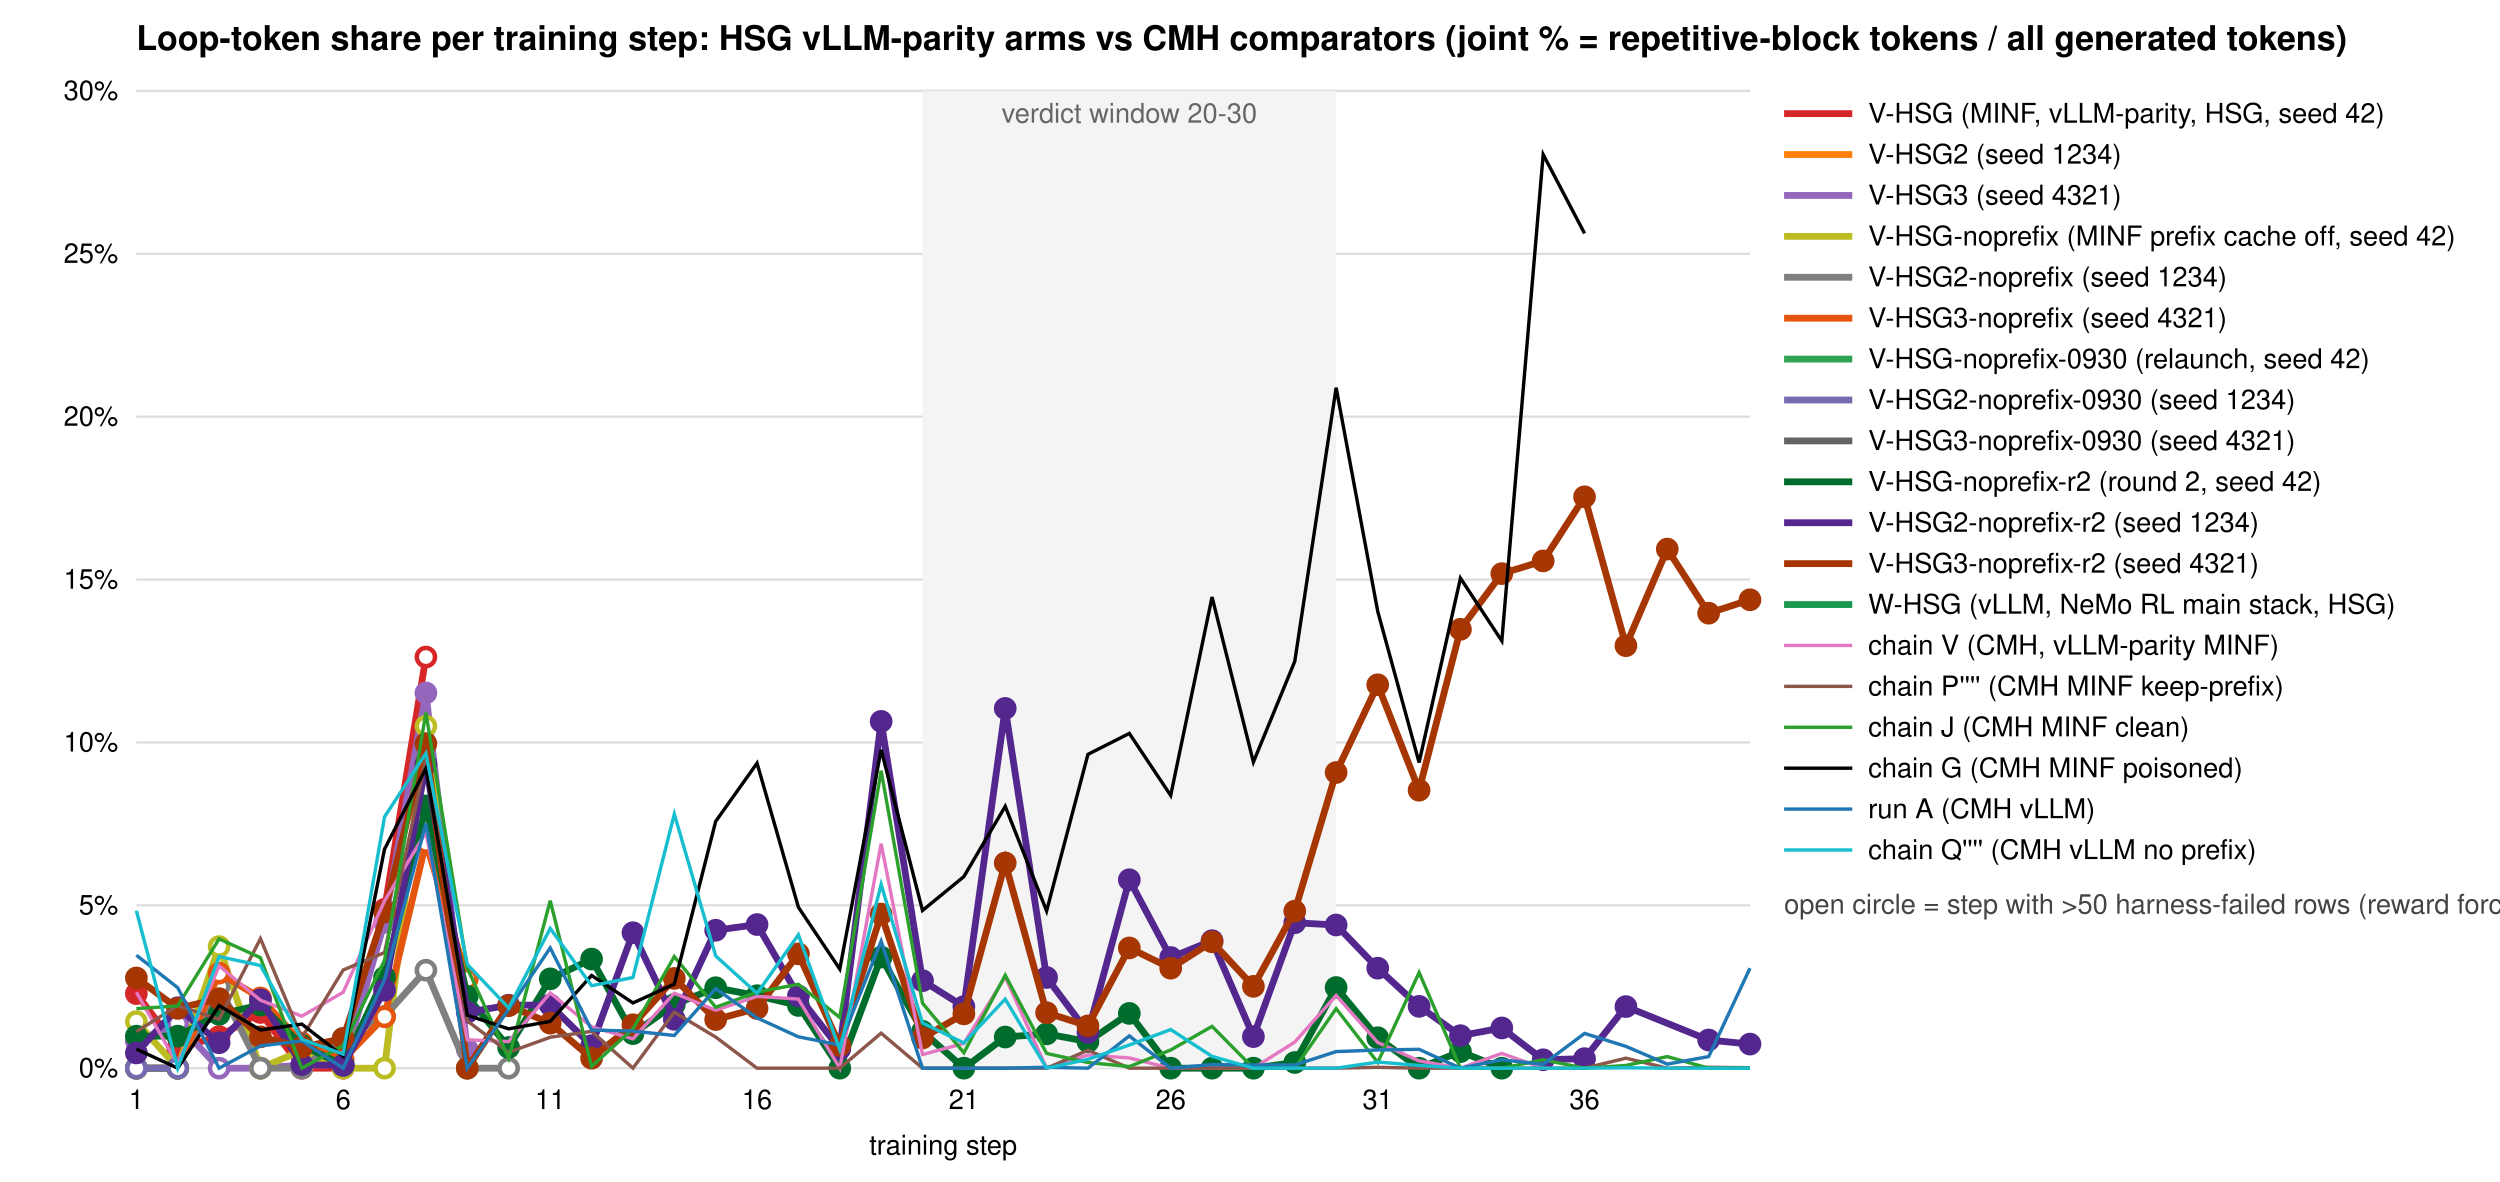
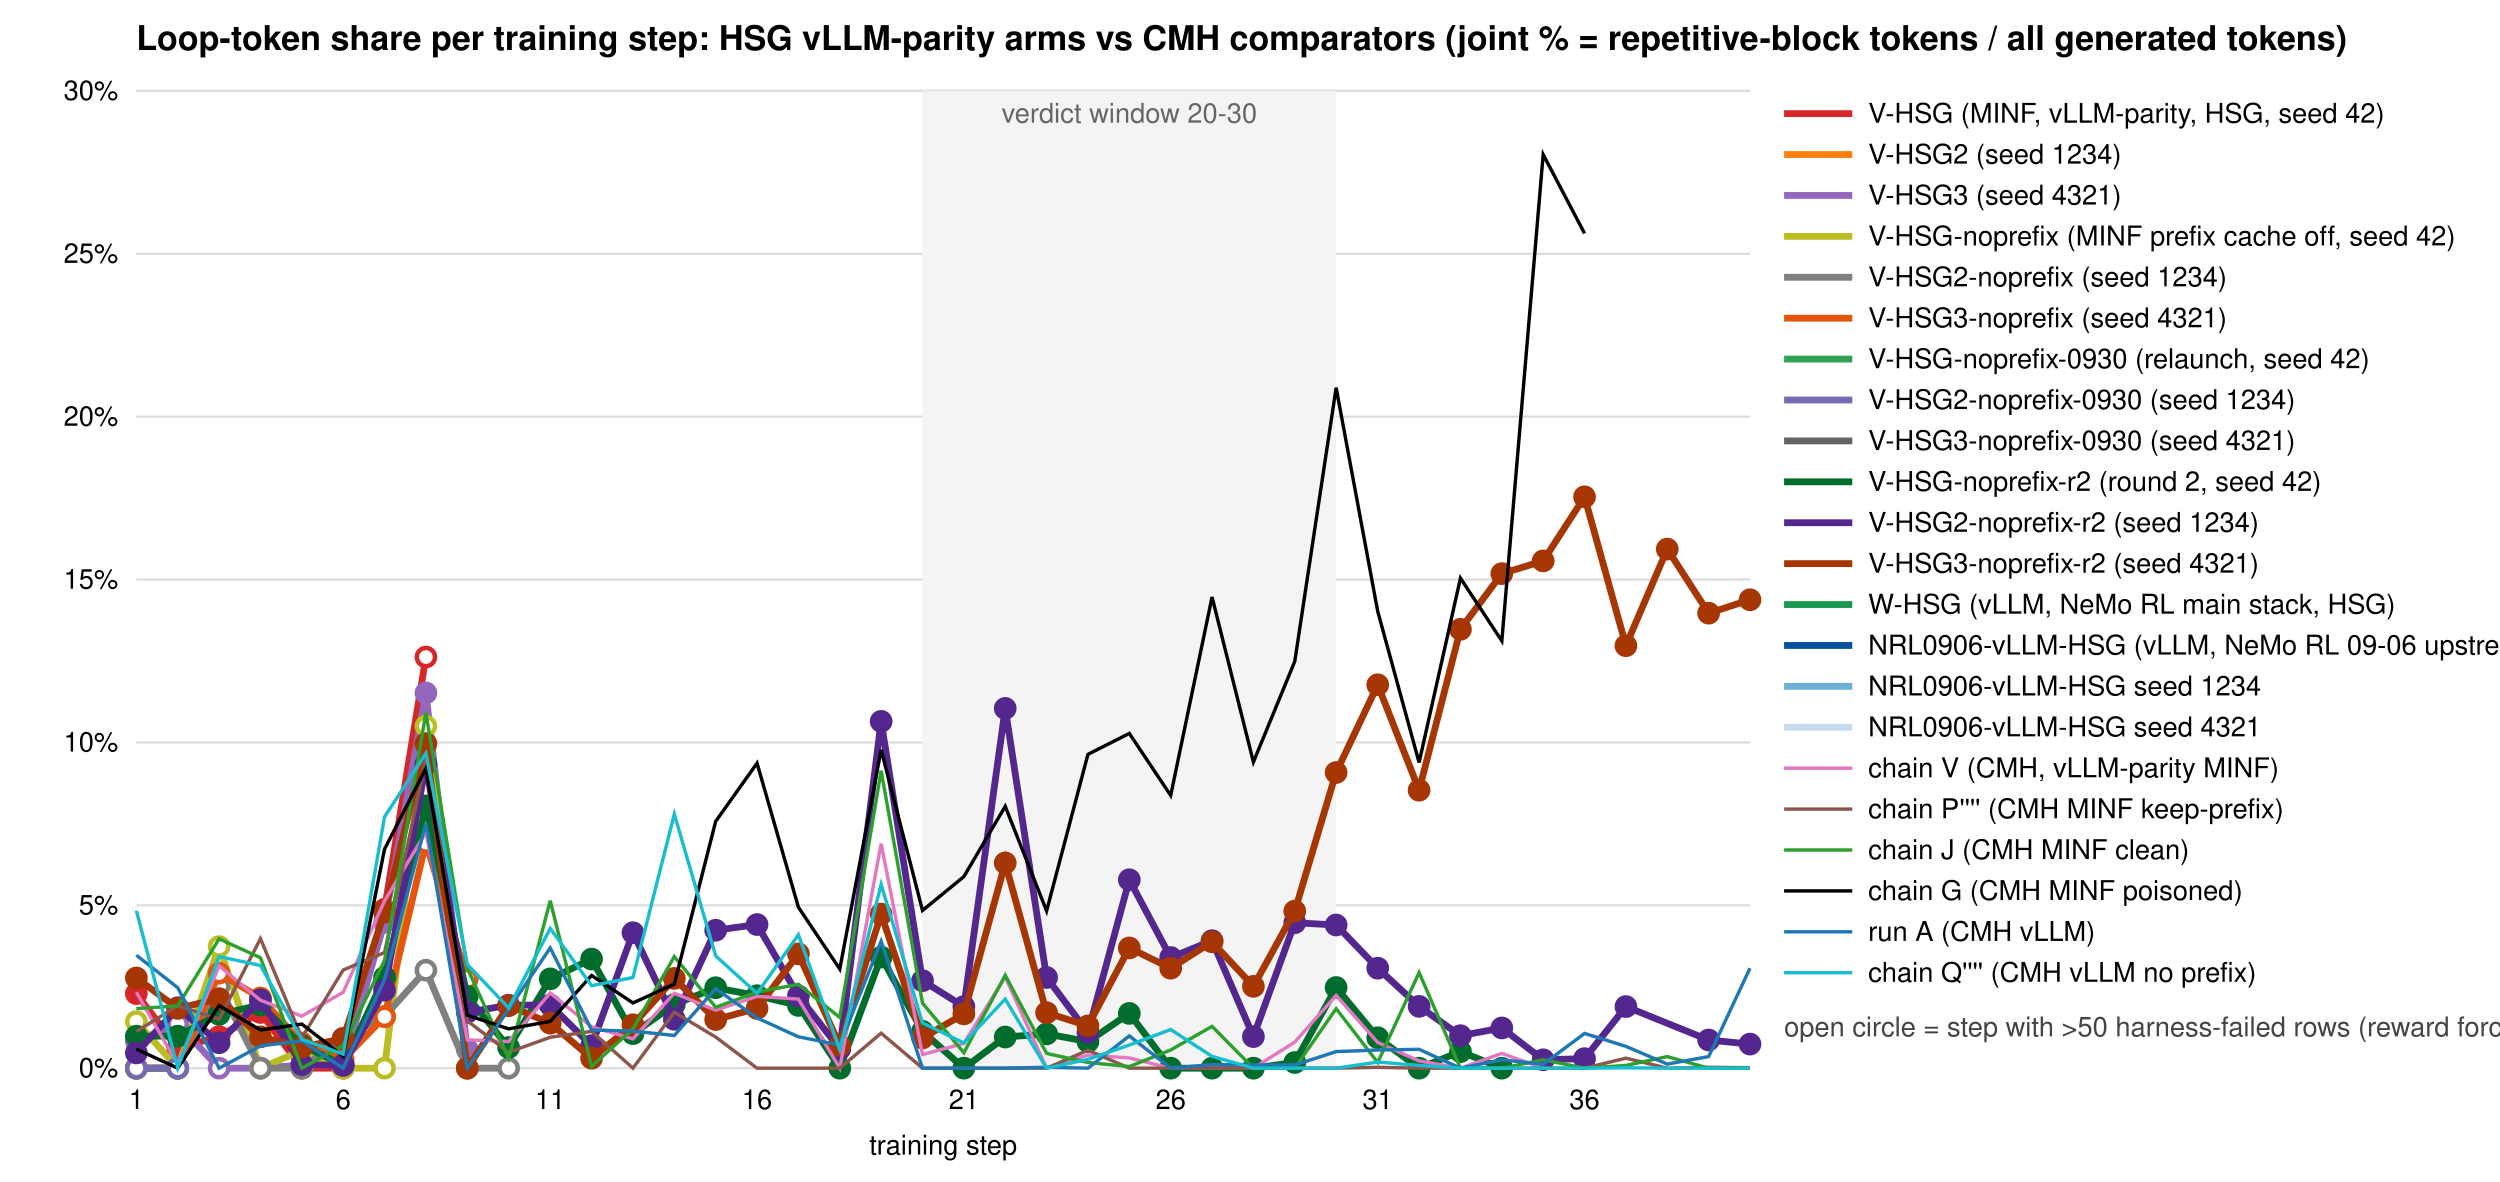
<svg xmlns="http://www.w3.org/2000/svg" width="1100" height="520" font-family="Helvetica,Arial" font-size="12">
  <rect width="1100" height="520" fill="white" />
  <text x="60" y="22" font-size="15" font-weight="bold">Loop-token share per training step: HSG vLLM-parity arms vs CMH comparators (joint % = repetitive-block tokens / all generated tokens)</text>
  <line x1="60" y1="470.0" x2="770" y2="470.0" stroke="#ddd" />
  <text x="52" y="474.0" text-anchor="end">0%</text>
  <line x1="60" y1="398.333" x2="770" y2="398.333" stroke="#ddd" />
  <text x="52" y="402.333" text-anchor="end">5%</text>
  <line x1="60" y1="326.667" x2="770" y2="326.667" stroke="#ddd" />
  <text x="52" y="330.667" text-anchor="end">10%</text>
  <line x1="60" y1="255.0" x2="770" y2="255.0" stroke="#ddd" />
  <text x="52" y="259.0" text-anchor="end">15%</text>
  <line x1="60" y1="183.333" x2="770" y2="183.333" stroke="#ddd" />
  <text x="52" y="187.333" text-anchor="end">20%</text>
  <line x1="60" y1="111.667" x2="770" y2="111.667" stroke="#ddd" />
  <text x="52" y="115.667" text-anchor="end">25%</text>
  <line x1="60" y1="40.0" x2="770" y2="40.0" stroke="#ddd" />
  <text x="52" y="44.0" text-anchor="end">30%</text>
  <text x="60.0" y="488" text-anchor="middle">1</text>
  <text x="151.026" y="488" text-anchor="middle">6</text>
  <text x="242.051" y="488" text-anchor="middle">11</text>
  <text x="333.077" y="488" text-anchor="middle">16</text>
  <text x="424.103" y="488" text-anchor="middle">21</text>
  <text x="515.128" y="488" text-anchor="middle">26</text>
  <text x="606.154" y="488" text-anchor="middle">31</text>
  <text x="697.179" y="488" text-anchor="middle">36</text>
  <text x="415.0" y="508" text-anchor="middle">training step</text>
  <rect x="405.897" y="40" width="182.051" height="430" fill="#f4f4f4" />
  <text x="496.923" y="54" text-anchor="middle" fill="#666">verdict window 20-30</text>
  <polyline fill="none" stroke="#d62728" stroke-width="3" points="60.0,437.2 78.2,461.2 96.4,456.1 114.6,445.5 132.8,470.0 151.0,470.0 169.2,400.1 187.4,289.1" />
  <circle cx="60.0" cy="437.2" r="4" fill="#d62728" stroke="#d62728" stroke-width="2" />
  <circle cx="78.2" cy="461.2" r="4" fill="#d62728" stroke="#d62728" stroke-width="2" />
  <circle cx="96.4" cy="456.1" r="4" fill="#d62728" stroke="#d62728" stroke-width="2" />
  <circle cx="114.6" cy="445.5" r="4" fill="#d62728" stroke="#d62728" stroke-width="2" />
  <circle cx="132.8" cy="470.0" r="4" fill="white" stroke="#d62728" stroke-width="2" />
  <circle cx="151.0" cy="470.0" r="4" fill="white" stroke="#d62728" stroke-width="2" />
  <circle cx="169.2" cy="400.1" r="4" fill="white" stroke="#d62728" stroke-width="2" />
  <circle cx="187.4" cy="289.1" r="4" fill="white" stroke="#d62728" stroke-width="2" />
  <line x1="785" y1="50" x2="815" y2="50" stroke="#d62728" stroke-width="3" />
  <text x="822" y="54">V-HSG (MINF, vLLM-parity, HSG, seed 42)</text>
  <polyline fill="none" stroke="#ff7f0e" stroke-width="3" points="60.0,470.0 78.2,470.0" />
  <circle cx="60.0" cy="470.0" r="4" fill="white" stroke="#ff7f0e" stroke-width="2" />
  <circle cx="78.2" cy="470.0" r="4" fill="white" stroke="#ff7f0e" stroke-width="2" />
  <line x1="785" y1="68" x2="815" y2="68" stroke="#ff7f0e" stroke-width="3" />
  <text x="822" y="72">V-HSG2 (seed 1234)</text>
  <polyline fill="none" stroke="#9467bd" stroke-width="3" points="60.0,458.1 78.2,450.5 96.4,470.0 114.6,470.0 132.8,468.6 151.0,468.5 169.2,405.8 187.4,304.9 205.6,461.8" />
  <circle cx="60.0" cy="458.1" r="4" fill="white" stroke="#9467bd" stroke-width="2" />
  <circle cx="78.2" cy="450.5" r="4" fill="white" stroke="#9467bd" stroke-width="2" />
  <circle cx="96.4" cy="470.0" r="4" fill="white" stroke="#9467bd" stroke-width="2" />
  <circle cx="114.6" cy="470.0" r="4" fill="white" stroke="#9467bd" stroke-width="2" />
  <circle cx="132.8" cy="468.6" r="4" fill="white" stroke="#9467bd" stroke-width="2" />
  <circle cx="151.0" cy="468.5" r="4" fill="white" stroke="#9467bd" stroke-width="2" />
  <circle cx="169.2" cy="405.8" r="4" fill="#9467bd" stroke="#9467bd" stroke-width="2" />
  <circle cx="187.4" cy="304.9" r="4" fill="#9467bd" stroke="#9467bd" stroke-width="2" />
  <circle cx="205.6" cy="461.8" r="4" fill="#9467bd" stroke="#9467bd" stroke-width="2" />
  <line x1="785" y1="86" x2="815" y2="86" stroke="#9467bd" stroke-width="3" />
  <text x="822" y="90">V-HSG3 (seed 4321)</text>
  <polyline fill="none" stroke="#bcbd22" stroke-width="3" points="60.0,449.5 78.2,470.0 96.4,416.5 114.6,470.0 132.8,462.2 151.0,470.0 169.2,470.0 187.4,319.5 205.6,470.0" />
  <circle cx="60.0" cy="449.5" r="4" fill="white" stroke="#bcbd22" stroke-width="2" />
  <circle cx="78.2" cy="470.0" r="4" fill="#bcbd22" stroke="#bcbd22" stroke-width="2" />
  <circle cx="96.4" cy="416.5" r="4" fill="white" stroke="#bcbd22" stroke-width="2" />
  <circle cx="114.6" cy="470.0" r="4" fill="white" stroke="#bcbd22" stroke-width="2" />
  <circle cx="132.8" cy="462.2" r="4" fill="white" stroke="#bcbd22" stroke-width="2" />
  <circle cx="151.0" cy="470.0" r="4" fill="white" stroke="#bcbd22" stroke-width="2" />
  <circle cx="169.2" cy="470.0" r="4" fill="white" stroke="#bcbd22" stroke-width="2" />
  <circle cx="187.4" cy="319.5" r="4" fill="white" stroke="#bcbd22" stroke-width="2" />
  <circle cx="205.6" cy="470.0" r="4" fill="white" stroke="#bcbd22" stroke-width="2" />
  <line x1="785" y1="104" x2="815" y2="104" stroke="#bcbd22" stroke-width="3" />
  <text x="822" y="108">V-HSG-noprefix (MINF prefix cache off, seed 42)</text>
  <polyline fill="none" stroke="#7f7f7f" stroke-width="3" points="60.0,470.0 78.2,470.0 96.4,434.0 114.6,470.0 132.8,470.0 151.0,456.8 169.2,447.2 187.4,426.9 205.6,470.0 223.8,470.0" />
  <circle cx="60.0" cy="470.0" r="4" fill="white" stroke="#7f7f7f" stroke-width="2" />
  <circle cx="78.2" cy="470.0" r="4" fill="white" stroke="#7f7f7f" stroke-width="2" />
  <circle cx="96.4" cy="434.0" r="4" fill="white" stroke="#7f7f7f" stroke-width="2" />
  <circle cx="114.6" cy="470.0" r="4" fill="white" stroke="#7f7f7f" stroke-width="2" />
  <circle cx="132.8" cy="470.0" r="4" fill="white" stroke="#7f7f7f" stroke-width="2" />
  <circle cx="151.0" cy="456.8" r="4" fill="white" stroke="#7f7f7f" stroke-width="2" />
  <circle cx="169.2" cy="447.2" r="4" fill="white" stroke="#7f7f7f" stroke-width="2" />
  <circle cx="187.4" cy="426.9" r="4" fill="white" stroke="#7f7f7f" stroke-width="2" />
  <circle cx="205.6" cy="470.0" r="4" fill="white" stroke="#7f7f7f" stroke-width="2" />
  <circle cx="223.8" cy="470.0" r="4" fill="white" stroke="#7f7f7f" stroke-width="2" />
  <line x1="785" y1="122" x2="815" y2="122" stroke="#7f7f7f" stroke-width="3" />
  <text x="822" y="126">V-HSG2-noprefix (seed 1234)</text>
  <polyline fill="none" stroke="#e6550d" stroke-width="3" points="60.0,470.0 78.2,470.0 96.4,428.2 114.6,439.1 132.8,458.9 151.0,466.2 169.2,447.4 187.4,370.7 205.6,430.8" />
  <circle cx="60.0" cy="470.0" r="4" fill="white" stroke="#e6550d" stroke-width="2" />
  <circle cx="78.2" cy="470.0" r="4" fill="white" stroke="#e6550d" stroke-width="2" />
  <circle cx="96.4" cy="428.2" r="4" fill="white" stroke="#e6550d" stroke-width="2" />
  <circle cx="114.6" cy="439.1" r="4" fill="white" stroke="#e6550d" stroke-width="2" />
  <circle cx="132.8" cy="458.9" r="4" fill="white" stroke="#e6550d" stroke-width="2" />
  <circle cx="151.0" cy="466.2" r="4" fill="#e6550d" stroke="#e6550d" stroke-width="2" />
  <circle cx="169.2" cy="447.4" r="4" fill="white" stroke="#e6550d" stroke-width="2" />
  <circle cx="187.4" cy="370.7" r="4" fill="white" stroke="#e6550d" stroke-width="2" />
  <circle cx="205.6" cy="430.8" r="4" fill="white" stroke="#e6550d" stroke-width="2" />
  <line x1="785" y1="140" x2="815" y2="140" stroke="#e6550d" stroke-width="3" />
  <text x="822" y="144">V-HSG3-noprefix (seed 4321)</text>
  <polyline fill="none" stroke="#31a354" stroke-width="3" points="60.0,470.0 78.2,470.0" />
  <circle cx="60.0" cy="470.0" r="4" fill="white" stroke="#31a354" stroke-width="2" />
  <circle cx="78.2" cy="470.0" r="4" fill="white" stroke="#31a354" stroke-width="2" />
  <line x1="785" y1="158" x2="815" y2="158" stroke="#31a354" stroke-width="3" />
  <text x="822" y="162">V-HSG-noprefix-0930 (relaunch, seed 42)</text>
  <polyline fill="none" stroke="#756bb1" stroke-width="3" points="60.0,470.0 78.2,470.0" />
  <circle cx="60.0" cy="470.0" r="4" fill="white" stroke="#756bb1" stroke-width="2" />
  <circle cx="78.2" cy="470.0" r="4" fill="white" stroke="#756bb1" stroke-width="2" />
  <line x1="785" y1="176" x2="815" y2="176" stroke="#756bb1" stroke-width="3" />
  <text x="822" y="180">V-HSG2-noprefix-0930 (seed 1234)</text>
  <line x1="785" y1="194" x2="815" y2="194" stroke="#636363" stroke-width="3" />
  <text x="822" y="198">V-HSG3-noprefix-0930 (seed 4321)</text>
  <polyline fill="none" stroke="#006d2c" stroke-width="3" points="60.0,455.9 78.2,455.9 96.4,446.3 114.6,442.2 132.8,460.0 151.0,468.6 169.2,430.0 187.4,354.6 205.6,438.4 223.8,460.9 242.1,430.7 260.3,422.0 278.5,454.8 296.7,442.0 314.9,434.6 333.1,438.1 351.3,442.4 369.5,470.0 387.7,421.1 405.9,453.8 424.1,470.0 442.3,456.3 460.5,454.9 478.7,458.3 496.9,445.9 515.1,470.0 533.3,470.0 551.5,470.0 569.7,467.5 587.9,434.5 606.2,456.6 624.4,470.0 642.6,462.7 660.8,470.0" />
  <circle cx="60.0" cy="455.9" r="4" fill="#006d2c" stroke="#006d2c" stroke-width="2" />
  <circle cx="78.2" cy="455.9" r="4" fill="#006d2c" stroke="#006d2c" stroke-width="2" />
  <circle cx="96.4" cy="446.3" r="4" fill="#006d2c" stroke="#006d2c" stroke-width="2" />
  <circle cx="114.6" cy="442.2" r="4" fill="#006d2c" stroke="#006d2c" stroke-width="2" />
  <circle cx="132.8" cy="460.0" r="4" fill="#006d2c" stroke="#006d2c" stroke-width="2" />
  <circle cx="151.0" cy="468.6" r="4" fill="#006d2c" stroke="#006d2c" stroke-width="2" />
  <circle cx="169.2" cy="430.0" r="4" fill="#006d2c" stroke="#006d2c" stroke-width="2" />
  <circle cx="187.4" cy="354.6" r="4" fill="#006d2c" stroke="#006d2c" stroke-width="2" />
  <circle cx="205.6" cy="438.4" r="4" fill="#006d2c" stroke="#006d2c" stroke-width="2" />
  <circle cx="223.8" cy="460.9" r="4" fill="#006d2c" stroke="#006d2c" stroke-width="2" />
  <circle cx="242.1" cy="430.7" r="4" fill="#006d2c" stroke="#006d2c" stroke-width="2" />
  <circle cx="260.3" cy="422.0" r="4" fill="#006d2c" stroke="#006d2c" stroke-width="2" />
  <circle cx="278.5" cy="454.8" r="4" fill="#006d2c" stroke="#006d2c" stroke-width="2" />
  <circle cx="296.7" cy="442.0" r="4" fill="#006d2c" stroke="#006d2c" stroke-width="2" />
  <circle cx="314.9" cy="434.6" r="4" fill="#006d2c" stroke="#006d2c" stroke-width="2" />
  <circle cx="333.1" cy="438.1" r="4" fill="#006d2c" stroke="#006d2c" stroke-width="2" />
  <circle cx="351.3" cy="442.4" r="4" fill="#006d2c" stroke="#006d2c" stroke-width="2" />
  <circle cx="369.5" cy="470.0" r="4" fill="#006d2c" stroke="#006d2c" stroke-width="2" />
  <circle cx="387.7" cy="421.1" r="4" fill="#006d2c" stroke="#006d2c" stroke-width="2" />
  <circle cx="405.9" cy="453.8" r="4" fill="#006d2c" stroke="#006d2c" stroke-width="2" />
  <circle cx="424.1" cy="470.0" r="4" fill="#006d2c" stroke="#006d2c" stroke-width="2" />
  <circle cx="442.3" cy="456.3" r="4" fill="#006d2c" stroke="#006d2c" stroke-width="2" />
  <circle cx="460.5" cy="454.9" r="4" fill="#006d2c" stroke="#006d2c" stroke-width="2" />
  <circle cx="478.7" cy="458.3" r="4" fill="#006d2c" stroke="#006d2c" stroke-width="2" />
  <circle cx="496.9" cy="445.9" r="4" fill="#006d2c" stroke="#006d2c" stroke-width="2" />
  <circle cx="515.1" cy="470.0" r="4" fill="#006d2c" stroke="#006d2c" stroke-width="2" />
  <circle cx="533.3" cy="470.0" r="4" fill="#006d2c" stroke="#006d2c" stroke-width="2" />
  <circle cx="551.5" cy="470.0" r="4" fill="#006d2c" stroke="#006d2c" stroke-width="2" />
  <circle cx="569.7" cy="467.5" r="4" fill="#006d2c" stroke="#006d2c" stroke-width="2" />
  <circle cx="587.9" cy="434.5" r="4" fill="#006d2c" stroke="#006d2c" stroke-width="2" />
  <circle cx="606.2" cy="456.6" r="4" fill="#006d2c" stroke="#006d2c" stroke-width="2" />
  <circle cx="624.4" cy="470.0" r="4" fill="#006d2c" stroke="#006d2c" stroke-width="2" />
  <circle cx="642.6" cy="462.7" r="4" fill="#006d2c" stroke="#006d2c" stroke-width="2" />
  <circle cx="660.8" cy="470.0" r="4" fill="#006d2c" stroke="#006d2c" stroke-width="2" />
  <line x1="785" y1="212" x2="815" y2="212" stroke="#006d2c" stroke-width="3" />
  <text x="822" y="216">V-HSG-noprefix-r2 (round 2, seed 42)</text>
  <polyline fill="none" stroke="#54278f" stroke-width="3" points="60.0,463.3 78.2,443.4 96.4,458.8 114.6,439.9 132.8,468.4 151.0,468.8 169.2,435.7 187.4,336.2 205.6,445.4 223.8,442.3 242.1,442.2 260.3,460.1 278.5,410.4 296.7,448.5 314.9,409.3 333.1,406.8 351.3,438.2 369.5,461.5 387.7,317.4 405.9,431.5 424.1,442.9 442.3,311.7 460.5,430.1 478.7,454.3 496.9,387.1 515.1,421.3 533.3,413.9 551.5,456.1 569.7,406.0 587.9,407.0 606.2,426.0 624.4,442.8 642.6,455.7 660.8,452.3 679.0,466.3 697.2,465.8 715.4,442.9 751.8,457.6 770.0,459.4" />
  <circle cx="60.0" cy="463.3" r="4" fill="#54278f" stroke="#54278f" stroke-width="2" />
  <circle cx="78.2" cy="443.4" r="4" fill="#54278f" stroke="#54278f" stroke-width="2" />
  <circle cx="96.4" cy="458.8" r="4" fill="#54278f" stroke="#54278f" stroke-width="2" />
  <circle cx="114.6" cy="439.9" r="4" fill="#54278f" stroke="#54278f" stroke-width="2" />
  <circle cx="132.8" cy="468.4" r="4" fill="#54278f" stroke="#54278f" stroke-width="2" />
  <circle cx="151.0" cy="468.8" r="4" fill="#54278f" stroke="#54278f" stroke-width="2" />
  <circle cx="169.2" cy="435.7" r="4" fill="#54278f" stroke="#54278f" stroke-width="2" />
  <circle cx="187.4" cy="336.2" r="4" fill="#54278f" stroke="#54278f" stroke-width="2" />
  <circle cx="205.6" cy="445.4" r="4" fill="#54278f" stroke="#54278f" stroke-width="2" />
  <circle cx="223.8" cy="442.3" r="4" fill="#54278f" stroke="#54278f" stroke-width="2" />
  <circle cx="242.1" cy="442.2" r="4" fill="#54278f" stroke="#54278f" stroke-width="2" />
  <circle cx="260.3" cy="460.1" r="4" fill="#54278f" stroke="#54278f" stroke-width="2" />
  <circle cx="278.5" cy="410.4" r="4" fill="#54278f" stroke="#54278f" stroke-width="2" />
  <circle cx="296.7" cy="448.5" r="4" fill="#54278f" stroke="#54278f" stroke-width="2" />
  <circle cx="314.9" cy="409.3" r="4" fill="#54278f" stroke="#54278f" stroke-width="2" />
  <circle cx="333.1" cy="406.8" r="4" fill="#54278f" stroke="#54278f" stroke-width="2" />
  <circle cx="351.3" cy="438.2" r="4" fill="#54278f" stroke="#54278f" stroke-width="2" />
  <circle cx="369.5" cy="461.5" r="4" fill="#54278f" stroke="#54278f" stroke-width="2" />
  <circle cx="387.7" cy="317.4" r="4" fill="#54278f" stroke="#54278f" stroke-width="2" />
  <circle cx="405.9" cy="431.5" r="4" fill="#54278f" stroke="#54278f" stroke-width="2" />
  <circle cx="424.1" cy="442.9" r="4" fill="#54278f" stroke="#54278f" stroke-width="2" />
  <circle cx="442.3" cy="311.7" r="4" fill="#54278f" stroke="#54278f" stroke-width="2" />
  <circle cx="460.5" cy="430.1" r="4" fill="#54278f" stroke="#54278f" stroke-width="2" />
  <circle cx="478.7" cy="454.3" r="4" fill="#54278f" stroke="#54278f" stroke-width="2" />
  <circle cx="496.9" cy="387.1" r="4" fill="#54278f" stroke="#54278f" stroke-width="2" />
  <circle cx="515.1" cy="421.3" r="4" fill="#54278f" stroke="#54278f" stroke-width="2" />
  <circle cx="533.3" cy="413.9" r="4" fill="#54278f" stroke="#54278f" stroke-width="2" />
  <circle cx="551.5" cy="456.1" r="4" fill="#54278f" stroke="#54278f" stroke-width="2" />
  <circle cx="569.7" cy="406.0" r="4" fill="#54278f" stroke="#54278f" stroke-width="2" />
  <circle cx="587.9" cy="407.0" r="4" fill="#54278f" stroke="#54278f" stroke-width="2" />
  <circle cx="606.2" cy="426.0" r="4" fill="#54278f" stroke="#54278f" stroke-width="2" />
  <circle cx="624.4" cy="442.8" r="4" fill="#54278f" stroke="#54278f" stroke-width="2" />
  <circle cx="642.6" cy="455.7" r="4" fill="#54278f" stroke="#54278f" stroke-width="2" />
  <circle cx="660.8" cy="452.3" r="4" fill="#54278f" stroke="#54278f" stroke-width="2" />
  <circle cx="679.0" cy="466.3" r="4" fill="#54278f" stroke="#54278f" stroke-width="2" />
  <circle cx="697.2" cy="465.8" r="4" fill="#54278f" stroke="#54278f" stroke-width="2" />
  <circle cx="715.4" cy="442.9" r="4" fill="#54278f" stroke="#54278f" stroke-width="2" />
  <circle cx="751.8" cy="457.6" r="4" fill="#54278f" stroke="#54278f" stroke-width="2" />
  <circle cx="770.0" cy="459.4" r="4" fill="#54278f" stroke="#54278f" stroke-width="2" />
  <line x1="785" y1="230" x2="815" y2="230" stroke="#54278f" stroke-width="3" />
  <text x="822" y="234">V-HSG2-noprefix-r2 (seed 1234)</text>
  <polyline fill="none" stroke="#a63603" stroke-width="3" points="60.0,430.3 78.2,443.7 96.4,439.4 114.6,456.2 132.8,460.7 151.0,457.0 169.2,401.3 187.4,327.2 205.6,470.0 223.8,442.5 242.1,450.2 260.3,465.6 278.5,450.9 296.7,430.5 314.9,448.6 333.1,443.7 351.3,419.7 369.5,460.0 387.7,402.2 405.9,456.7 424.1,446.1 442.3,379.7 460.5,445.6 478.7,451.4 496.9,417.1 515.1,426.0 533.3,414.4 551.5,434.0 569.7,400.9 587.9,339.9 606.2,301.3 624.4,347.7 642.6,276.9 660.8,252.4 679.0,246.8 697.2,218.6 715.4,284.1 733.6,241.6 751.8,269.8 770.0,263.9" />
  <circle cx="60.0" cy="430.3" r="4" fill="#a63603" stroke="#a63603" stroke-width="2" />
  <circle cx="78.2" cy="443.7" r="4" fill="#a63603" stroke="#a63603" stroke-width="2" />
  <circle cx="96.4" cy="439.4" r="4" fill="#a63603" stroke="#a63603" stroke-width="2" />
  <circle cx="114.6" cy="456.2" r="4" fill="#a63603" stroke="#a63603" stroke-width="2" />
  <circle cx="132.8" cy="460.7" r="4" fill="#a63603" stroke="#a63603" stroke-width="2" />
  <circle cx="151.0" cy="457.0" r="4" fill="#a63603" stroke="#a63603" stroke-width="2" />
  <circle cx="169.2" cy="401.3" r="4" fill="#a63603" stroke="#a63603" stroke-width="2" />
  <circle cx="187.4" cy="327.2" r="4" fill="#a63603" stroke="#a63603" stroke-width="2" />
  <circle cx="205.6" cy="470.0" r="4" fill="#a63603" stroke="#a63603" stroke-width="2" />
  <circle cx="223.8" cy="442.5" r="4" fill="#a63603" stroke="#a63603" stroke-width="2" />
  <circle cx="242.1" cy="450.2" r="4" fill="#a63603" stroke="#a63603" stroke-width="2" />
  <circle cx="260.3" cy="465.6" r="4" fill="#a63603" stroke="#a63603" stroke-width="2" />
  <circle cx="278.5" cy="450.9" r="4" fill="#a63603" stroke="#a63603" stroke-width="2" />
  <circle cx="296.7" cy="430.5" r="4" fill="#a63603" stroke="#a63603" stroke-width="2" />
  <circle cx="314.9" cy="448.6" r="4" fill="#a63603" stroke="#a63603" stroke-width="2" />
  <circle cx="333.1" cy="443.7" r="4" fill="#a63603" stroke="#a63603" stroke-width="2" />
  <circle cx="351.3" cy="419.7" r="4" fill="#a63603" stroke="#a63603" stroke-width="2" />
  <circle cx="369.5" cy="460.0" r="4" fill="#a63603" stroke="#a63603" stroke-width="2" />
  <circle cx="387.7" cy="402.2" r="4" fill="#a63603" stroke="#a63603" stroke-width="2" />
  <circle cx="405.9" cy="456.7" r="4" fill="#a63603" stroke="#a63603" stroke-width="2" />
  <circle cx="424.1" cy="446.1" r="4" fill="#a63603" stroke="#a63603" stroke-width="2" />
  <circle cx="442.3" cy="379.7" r="4" fill="#a63603" stroke="#a63603" stroke-width="2" />
  <circle cx="460.5" cy="445.6" r="4" fill="#a63603" stroke="#a63603" stroke-width="2" />
  <circle cx="478.7" cy="451.4" r="4" fill="#a63603" stroke="#a63603" stroke-width="2" />
  <circle cx="496.9" cy="417.1" r="4" fill="#a63603" stroke="#a63603" stroke-width="2" />
  <circle cx="515.1" cy="426.0" r="4" fill="#a63603" stroke="#a63603" stroke-width="2" />
  <circle cx="533.3" cy="414.4" r="4" fill="#a63603" stroke="#a63603" stroke-width="2" />
  <circle cx="551.5" cy="434.0" r="4" fill="#a63603" stroke="#a63603" stroke-width="2" />
  <circle cx="569.7" cy="400.9" r="4" fill="#a63603" stroke="#a63603" stroke-width="2" />
  <circle cx="587.9" cy="339.9" r="4" fill="#a63603" stroke="#a63603" stroke-width="2" />
  <circle cx="606.2" cy="301.3" r="4" fill="#a63603" stroke="#a63603" stroke-width="2" />
  <circle cx="624.4" cy="347.7" r="4" fill="#a63603" stroke="#a63603" stroke-width="2" />
  <circle cx="642.6" cy="276.9" r="4" fill="#a63603" stroke="#a63603" stroke-width="2" />
  <circle cx="660.8" cy="252.4" r="4" fill="#a63603" stroke="#a63603" stroke-width="2" />
  <circle cx="679.0" cy="246.8" r="4" fill="#a63603" stroke="#a63603" stroke-width="2" />
  <circle cx="697.2" cy="218.6" r="4" fill="#a63603" stroke="#a63603" stroke-width="2" />
  <circle cx="715.4" cy="284.1" r="4" fill="#a63603" stroke="#a63603" stroke-width="2" />
  <circle cx="733.6" cy="241.6" r="4" fill="#a63603" stroke="#a63603" stroke-width="2" />
  <circle cx="751.8" cy="269.8" r="4" fill="#a63603" stroke="#a63603" stroke-width="2" />
  <circle cx="770.0" cy="263.9" r="4" fill="#a63603" stroke="#a63603" stroke-width="2" />
  <line x1="785" y1="248" x2="815" y2="248" stroke="#a63603" stroke-width="3" />
  <text x="822" y="252">V-HSG3-noprefix-r2 (seed 4321)</text>
  <line x1="785" y1="266" x2="815" y2="266" stroke="#1a9850" stroke-width="3" />
  <text x="822" y="270">W-HSG (vLLM, NeMo RL main stack, HSG)</text>
+   <line x1="785" y1="284" x2="815" y2="284" stroke="#08519c" stroke-width="3" />
+   <text x="822" y="288">NRL0906-vLLM-HSG (vLLM, NeMo RL 09-06 upstream, seed 42)</text>
+   <line x1="785" y1="302" x2="815" y2="302" stroke="#6baed6" stroke-width="3" />
+   <text x="822" y="306">NRL0906-vLLM-HSG seed 1234</text>
+   <line x1="785" y1="320" x2="815" y2="320" stroke="#c6dbef" stroke-width="3" />
+   <text x="822" y="324">NRL0906-vLLM-HSG seed 4321</text>
  <polyline fill="none" stroke="#e377c2" stroke-width="1.5" points="60.0,436.6 78.2,468.4 96.4,425.0 114.6,440.1 132.8,447.1 151.0,436.6 169.2,396.4 187.4,366.2 205.6,457.5 223.8,458.3 242.1,436.9 260.3,451.8 278.5,457.1 296.7,437.0 314.9,444.5 333.1,438.4 351.3,439.6 369.5,470.0 387.7,371.2 405.9,464.0 424.1,459.1 442.3,429.9 460.5,470.0 478.7,464.2 496.9,465.5 515.1,470.0 533.3,470.0 551.5,470.0 569.7,458.5 587.9,438.0 606.2,458.7 624.4,466.8 642.6,470.0 660.8,463.5 679.0,470.0" />
-   <line x1="785" y1="284" x2="815" y2="284" stroke="#e377c2" stroke-width="1.5" />
-   <text x="822" y="288">chain V (CMH, vLLM-parity MINF)</text>
+   <line x1="785" y1="338" x2="815" y2="338" stroke="#e377c2" stroke-width="1.5" />
+   <text x="822" y="342">chain V (CMH, vLLM-parity MINF)</text>
  <polyline fill="none" stroke="#8c564b" stroke-width="1.5" points="60.0,453.9 78.2,442.5 96.4,448.5 114.6,413.0 132.8,456.6 151.0,426.8 169.2,419.1 187.4,334.3 205.6,449.2 223.8,463.0 242.1,456.4 260.3,453.8 278.5,470.0 296.7,445.4 314.9,456.3 333.1,470.0 351.3,470.0 369.5,470.0 387.7,454.6 405.9,470.0 424.1,470.0 442.3,470.0 460.5,470.0 478.7,462.1 496.9,470.0 515.1,470.0 533.3,470.0 551.5,470.0 569.7,470.0 587.9,470.0 606.2,469.6 624.4,470.0 642.6,470.0 660.8,470.0 679.0,470.0 697.2,470.0 715.4,465.6 733.6,470.0 751.8,469.6 770.0,469.8" />
-   <line x1="785" y1="302" x2="815" y2="302" stroke="#8c564b" stroke-width="1.5" />
-   <text x="822" y="306">chain P'''' (CMH MINF keep-prefix)</text>
+   <line x1="785" y1="356" x2="815" y2="356" stroke="#8c564b" stroke-width="1.5" />
+   <text x="822" y="360">chain P'''' (CMH MINF keep-prefix)</text>
  <polyline fill="none" stroke="#2ca02c" stroke-width="1.5" points="60.0,443.8 78.2,442.6 96.4,413.1 114.6,421.4 132.8,470.0 151.0,460.0 169.2,422.5 187.4,313.5 205.6,426.0 223.8,465.7 242.1,396.3 260.3,469.2 278.5,452.7 296.7,420.9 314.9,443.2 333.1,436.5 351.3,433.1 369.5,447.7 387.7,339.1 405.9,441.4 424.1,463.2 442.3,429.1 460.5,463.5 478.7,467.5 496.9,469.3 515.1,462.0 533.3,451.6 551.5,470.0 569.7,470.0 587.9,443.8 606.2,467.5 624.4,427.9 642.6,470.0 660.8,470.0 679.0,466.3 697.2,470.0 715.4,468.8 733.6,464.9 751.8,470.0 770.0,470.0" />
-   <line x1="785" y1="320" x2="815" y2="320" stroke="#2ca02c" stroke-width="1.5" />
-   <text x="822" y="324">chain J (CMH MINF clean)</text>
+   <line x1="785" y1="374" x2="815" y2="374" stroke="#2ca02c" stroke-width="1.5" />
+   <text x="822" y="378">chain J (CMH MINF clean)</text>
  <polyline fill="none" stroke="#000000" stroke-width="1.5" points="60.0,461.6 78.2,470.0 96.4,442.5 114.6,453.2 132.8,450.6 151.0,464.7 169.2,373.6 187.4,338.1 205.6,446.7 223.8,452.7 242.1,449.4 260.3,429.2 278.5,441.3 296.7,433.0 314.9,361.4 333.1,335.8 351.3,399.2 369.5,426.4 387.7,329.9 405.9,400.6 424.1,385.7 442.3,354.8 460.5,400.8 478.7,331.9 496.9,322.7 515.1,350.0 533.3,262.7 551.5,335.3 569.7,291.0 587.9,170.6 606.2,269.0 624.4,335.5 642.6,254.4 660.8,282.0 679.0,68.0 697.2,102.7" />
-   <line x1="785" y1="338" x2="815" y2="338" stroke="#000000" stroke-width="1.5" />
-   <text x="822" y="342">chain G (CMH MINF poisoned)</text>
+   <line x1="785" y1="392" x2="815" y2="392" stroke="#000000" stroke-width="1.5" />
+   <text x="822" y="396">chain G (CMH MINF poisoned)</text>
  <polyline fill="none" stroke="#1f77b4" stroke-width="1.5" points="60.0,420.3 78.2,434.6 96.4,470.0 114.6,460.2 132.8,458.0 151.0,470.0 169.2,431.0 187.4,362.3 205.6,470.0 223.8,444.1 242.1,417.1 260.3,453.2 278.5,453.7 296.7,455.6 314.9,435.0 333.1,447.9 351.3,456.2 369.5,459.8 387.7,414.1 405.9,470.0 424.1,470.0 442.3,470.0 460.5,469.6 478.7,470.0 496.9,455.8 515.1,470.0 533.3,468.4 551.5,468.6 569.7,468.6 587.9,462.7 606.2,462.0 624.4,461.7 642.6,470.0 660.8,466.3 679.0,468.3 697.2,454.7 715.4,460.4 733.6,468.2 751.8,464.9 770.0,426.0" />
-   <line x1="785" y1="356" x2="815" y2="356" stroke="#1f77b4" stroke-width="1.5" />
-   <text x="822" y="360">run A (CMH vLLM)</text>
+   <line x1="785" y1="410" x2="815" y2="410" stroke="#1f77b4" stroke-width="1.5" />
+   <text x="822" y="414">run A (CMH vLLM)</text>
  <polyline fill="none" stroke="#17becf" stroke-width="1.5" points="60.0,400.7 78.2,470.0 96.4,420.9 114.6,424.8 132.8,457.3 151.0,463.8 169.2,359.4 187.4,331.5 205.6,424.3 223.8,443.5 242.1,408.5 260.3,433.7 278.5,430.1 296.7,358.2 314.9,420.6 333.1,437.1 351.3,411.3 369.5,461.8 387.7,389.1 405.9,450.1 424.1,458.9 442.3,439.6 460.5,470.0 478.7,466.1 496.9,459.8 515.1,453.0 533.3,464.8 551.5,470.0 569.7,470.0 587.9,470.0 606.2,467.3 624.4,468.8 642.6,470.0 660.8,470.0 679.0,470.0 697.2,470.0 715.4,469.8 733.6,470.0 751.8,470.0 770.0,470.0" />
-   <line x1="785" y1="374" x2="815" y2="374" stroke="#17becf" stroke-width="1.5" />
-   <text x="822" y="378">chain Q'''' (CMH vLLM no prefix)</text>
-   <text x="785" y="402" fill="#444">open circle = step with &gt;50 harness-failed rows (reward forced 0)</text>
+   <line x1="785" y1="428" x2="815" y2="428" stroke="#17becf" stroke-width="1.5" />
+   <text x="822" y="432">chain Q'''' (CMH vLLM no prefix)</text>
+   <text x="785" y="456" fill="#444">open circle = step with &gt;50 harness-failed rows (reward forced 0)</text>
</svg>
